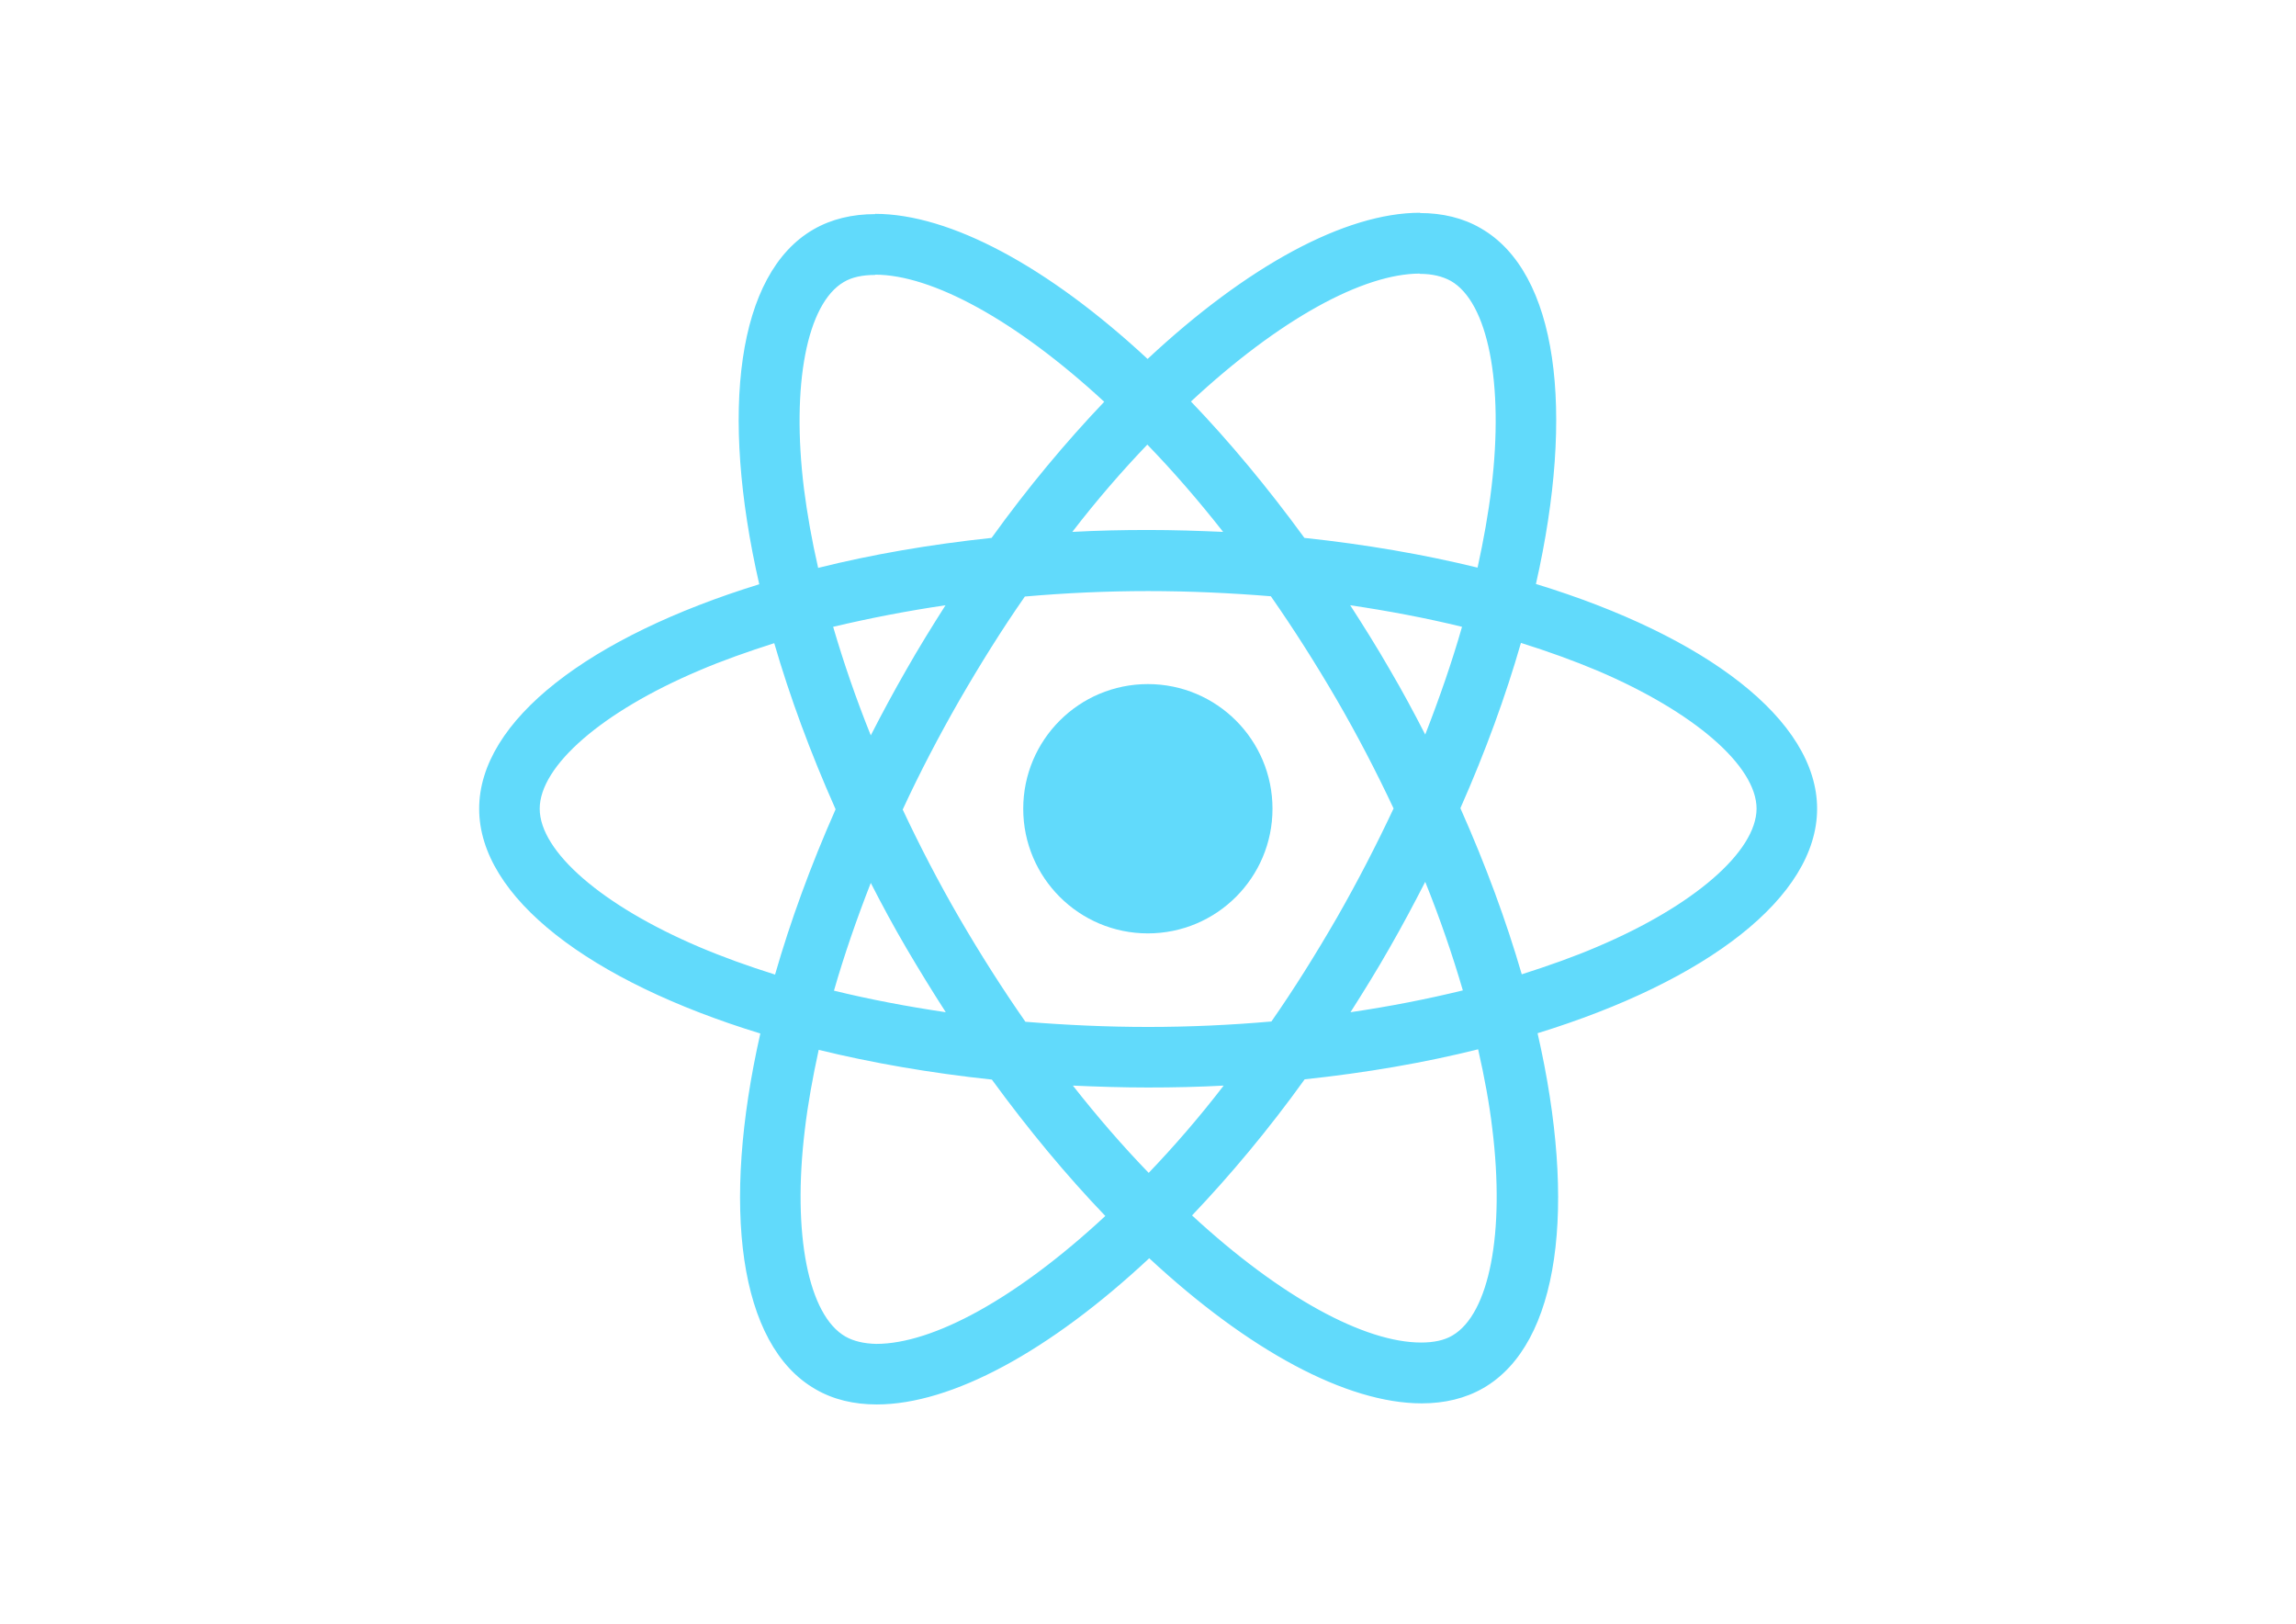
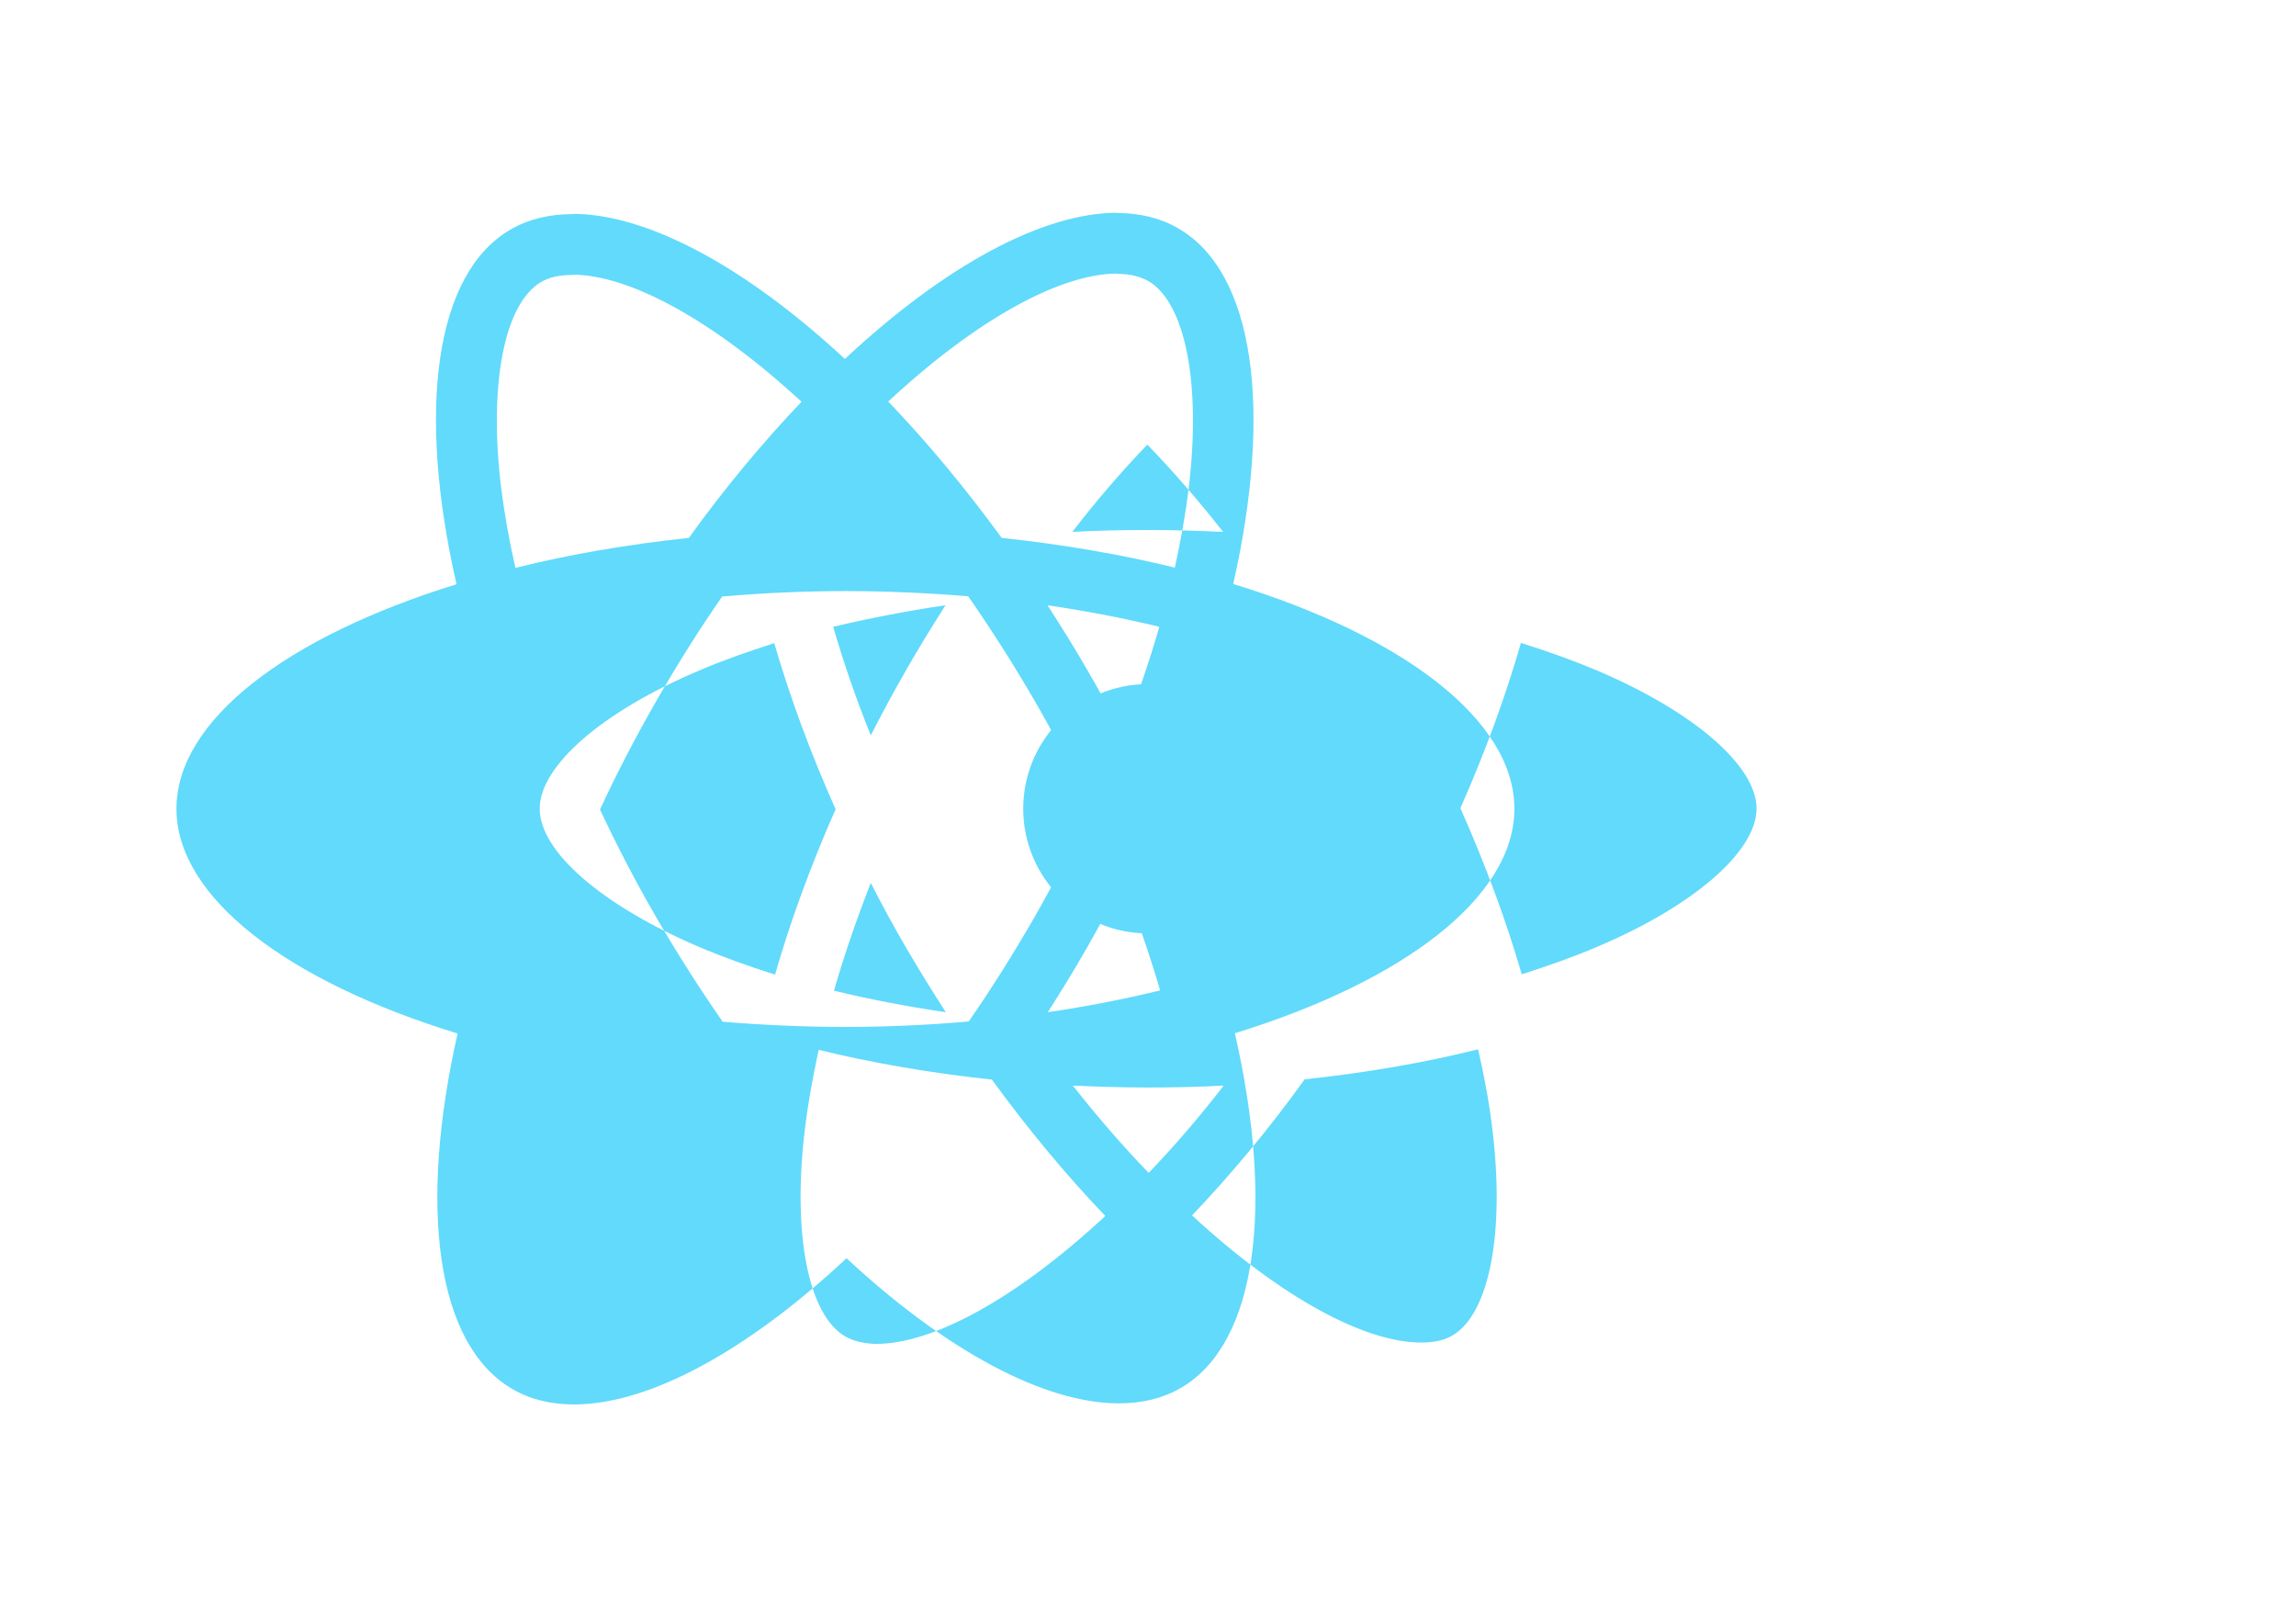
<svg xmlns="http://www.w3.org/2000/svg" viewBox="0 0 841.9 595.3">
  <g fill="#61DAFB">
-     <path d="M666.3 296.5c0-32.5-40.7-63.3-103.1-82.4 14.4-63.6 8-114.2-20.2-130.4-6.5-3.8-14.1-5.6-22.4-5.6v22.3c4.6 0 8.3.9 11.4 2.6 13.6 7.8 19.5 37.5 14.9 75.7-1.1 9.4-2.9 19.3-5.1 29.4-19.6-4.8-41-8.5-63.5-10.9-13.5-18.5-27.5-35.3-41.6-50 32.6-30.3 63.2-46.9 84-46.9V78c-27.5 0-63.5 19.6-99.9 53.6-36.4-33.8-72.4-53.2-99.9-53.2v22.3c20.7 0 51.4 16.5 84 46.6-14 14.7-28 31.4-41.3 49.9-22.6 2.4-44 6.1-63.6 11-2.3-10-4-19.7-5.2-29-4.7-38.2 1.1-67.9 14.6-75.8 3-1.8 6.9-2.6 11.5-2.6V78.5c-8.4 0-16 1.8-22.6 5.6-28.1 16.2-34.4 66.7-19.9 130.1-62.2 19.2-102.7 49.9-102.7 82.3 0 32.5 40.7 63.3 103.1 82.4-14.4 63.6-8 114.2 20.2 130.4 6.5 3.8 14.1 5.6 22.5 5.6 27.5 0 63.5-19.6 99.9-53.6 36.4 33.8 72.4 53.2 99.9 53.2 8.4 0 16-1.8 22.6-5.6 28.1-16.2 34.4-66.7 19.9-130.1 62-19.1 102.5-49.9 102.5-82.3zm-130.2-66.7c-3.7 12.9-8.3 26.2-13.5 39.5-4.1-8-8.4-16-13.1-24-4.6-8-9.5-15.8-14.4-23.4 14.2 2.1 27.9 4.7 41 7.9zm-45.8 106.5c-7.8 13.5-15.8 26.3-24.1 38.2-14.9 1.3-30 2-45.2 2-15.1 0-30.2-.7-45-1.9-8.3-11.9-16.4-24.6-24.2-38-7.6-13.1-14.5-26.4-20.8-39.8 6.2-13.4 13.2-26.8 20.7-39.9 7.8-13.5 15.8-26.3 24.1-38.2 14.9-1.3 30-2 45.2-2 15.1 0 30.2.7 45 1.9 8.3 11.9 16.4 24.6 24.2 38 7.6 13.1 14.5 26.4 20.8 39.8-6.3 13.4-13.2 26.8-20.7 39.9zm32.3-13c5.4 13.4 10 26.8 13.8 39.8-13.1 3.2-26.9 5.9-41.2 8 4.9-7.7 9.8-15.6 14.4-23.7 4.6-8 8.9-16.1 13-24.1zM421.2 430c-9.3-9.6-18.6-20.3-27.8-32 9 .4 18.2.7 27.5.7 9.4 0 18.7-.2 27.8-.7-9 11.7-18.3 22.4-27.5 32zm-74.4-58.9c-14.2-2.1-27.9-4.7-41-7.9 3.7-12.9 8.3-26.2 13.5-39.5 4.1 8 8.4 16 13.1 24 4.7 8 9.5 15.8 14.4 23.4zM420.7 163c9.3 9.6 18.6 20.3 27.8 32-9-.4-18.2-.7-27.5-.7-9.4 0-18.7.2-27.8.7 9-11.7 18.3-22.4 27.5-32zm-74 58.9c-4.9 7.7-9.8 15.6-14.4 23.7-4.6 8-8.9 16-13 24-5.4-13.4-10-26.8-13.8-39.8 13.1-3.1 26.9-5.8 41.2-7.9zm-90.5 125.2c-35.4-15.1-58.3-34.9-58.3-50.6 0-15.7 22.9-35.6 58.3-50.6 8.6-3.7 18-7 27.7-10.1 5.7 19.6 13.2 40 22.5 60.9-9.2 20.8-16.6 41.1-22.2 60.6-9.9-3.1-19.3-6.5-28-10.2zM310 490c-13.6-7.8-19.5-37.5-14.9-75.7 1.1-9.4 2.9-19.3 5.1-29.4 19.6 4.8 41 8.5 63.5 10.9 13.5 18.5 27.5 35.3 41.6 50-32.6 30.3-63.2 46.9-84 46.9-4.5-.1-8.3-1-11.3-2.7zm237.2-76.2c4.7 38.2-1.1 67.9-14.6 75.8-3 1.8-6.9 2.6-11.5 2.6-20.7 0-51.4-16.5-84-46.6 14-14.7 28-31.4 41.3-49.9 22.6-2.4 44-6.1 63.6-11 2.3 10.1 4.1 19.8 5.2 29.1zm38.5-66.7c-8.6 3.7-18 7-27.7 10.1-5.7-19.6-13.2-40-22.5-60.9 9.2-20.8 16.6-41.1 22.2-60.6 9.9 3.1 19.3 6.5 28.1 10.2 35.4 15.1 58.3 34.9 58.3 50.6-.1 15.7-23 35.6-58.4 50.6zM320.8 78.4z" />
+     <path d="M555.3 296.5c0-32.5-40.7-63.3-103.1-82.4 14.4-63.6 8-114.2-20.2-130.4-6.5-3.8-14.1-5.6-22.4-5.6v22.3c4.6 0 8.3.9 11.4 2.6 13.6 7.8 19.5 37.5 14.9 75.7-1.1 9.4-2.9 19.3-5.1 29.4-19.6-4.8-41-8.5-63.5-10.9-13.5-18.5-27.5-35.3-41.6-50 32.6-30.3 63.2-46.9 84-46.9V78c-27.5 0-63.5 19.6-99.9 53.6-36.4-33.8-72.4-53.2-99.9-53.2v22.3c20.7 0 51.4 16.5 84 46.6-14 14.7-28 31.4-41.3 49.9-22.6 2.4-44 6.1-63.6 11-2.3-10-4-19.7-5.2-29-4.7-38.2 1.1-67.9 14.6-75.8 3-1.8 6.9-2.6 11.5-2.6V78.5c-8.4 0-16 1.8-22.6 5.6-28.1 16.2-34.4 66.7-19.9 130.1-62.2 19.2-102.7 49.9-102.7 82.3 0 32.5 40.7 63.3 103.1 82.4-14.4 63.6-8 114.2 20.2 130.4 6.5 3.8 14.1 5.6 22.5 5.6 27.5 0 63.5-19.6 99.9-53.6 36.4 33.8 72.4 53.2 99.9 53.2 8.4 0 16-1.8 22.6-5.6 28.1-16.2 34.4-66.7 19.9-130.1 62-19.1 102.5-49.9 102.5-82.3zm-130.2-66.7c-3.7 12.9-8.3 26.2-13.5 39.5-4.1-8-8.4-16-13.1-24-4.6-8-9.5-15.8-14.4-23.4 14.2 2.1 27.9 4.7 41 7.9zm-45.8 106.5c-7.8 13.5-15.8 26.3-24.1 38.2-14.9 1.3-30 2-45.2 2-15.1 0-30.2-.7-45-1.9-8.3-11.9-16.4-24.6-24.2-38-7.6-13.1-14.5-26.4-20.8-39.8 6.2-13.4 13.2-26.8 20.7-39.9 7.8-13.5 15.8-26.3 24.1-38.2 14.9-1.3 30-2 45.2-2 15.1 0 30.2.7 45 1.9 8.3 11.9 16.4 24.6 24.2 38 7.6 13.1 14.5 26.4 20.8 39.8-6.3 13.4-13.2 26.8-20.7 39.9zm32.3-13c5.4 13.4 10 26.8 13.8 39.8-13.1 3.2-26.9 5.9-41.2 8 4.9-7.7 9.8-15.6 14.4-23.7 4.6-8 8.9-16.1 13-24.1zM421.2 430c-9.3-9.6-18.6-20.3-27.8-32 9 .4 18.2.7 27.5.7 9.4 0 18.7-.2 27.8-.7-9 11.7-18.3 22.4-27.5 32zm-74.4-58.9c-14.2-2.1-27.9-4.7-41-7.9 3.7-12.9 8.3-26.2 13.5-39.5 4.1 8 8.4 16 13.1 24 4.7 8 9.5 15.8 14.4 23.4zM420.7 163c9.3 9.6 18.6 20.3 27.8 32-9-.4-18.2-.7-27.5-.7-9.4 0-18.7.2-27.8.7 9-11.7 18.3-22.4 27.5-32zm-74 58.9c-4.9 7.7-9.8 15.6-14.4 23.7-4.6 8-8.9 16-13 24-5.4-13.4-10-26.8-13.8-39.8 13.1-3.1 26.9-5.8 41.2-7.9zm-90.5 125.2c-35.4-15.1-58.3-34.9-58.3-50.6 0-15.7 22.9-35.6 58.3-50.6 8.6-3.7 18-7 27.7-10.1 5.7 19.6 13.2 40 22.5 60.9-9.2 20.8-16.6 41.1-22.2 60.6-9.9-3.1-19.3-6.5-28-10.2zM310 490c-13.6-7.8-19.5-37.5-14.9-75.7 1.1-9.4 2.9-19.3 5.1-29.4 19.6 4.8 41 8.5 63.5 10.9 13.5 18.5 27.5 35.3 41.6 50-32.6 30.3-63.2 46.9-84 46.9-4.5-.1-8.3-1-11.3-2.7zm237.2-76.2c4.7 38.2-1.1 67.9-14.6 75.8-3 1.8-6.9 2.6-11.5 2.6-20.7 0-51.4-16.5-84-46.6 14-14.7 28-31.4 41.3-49.9 22.6-2.4 44-6.1 63.6-11 2.3 10.1 4.1 19.8 5.2 29.1zm38.5-66.7c-8.6 3.7-18 7-27.7 10.1-5.7-19.6-13.2-40-22.5-60.9 9.2-20.8 16.6-41.1 22.2-60.6 9.9 3.1 19.3 6.5 28.1 10.2 35.4 15.1 58.3 34.9 58.3 50.6-.1 15.7-23 35.6-58.4 50.6zM320.8 78.4z" />
    <circle cx="420.9" cy="296.5" r="45.7" />
    <path d="M520.5 78.1z" />
  </g>
</svg>
